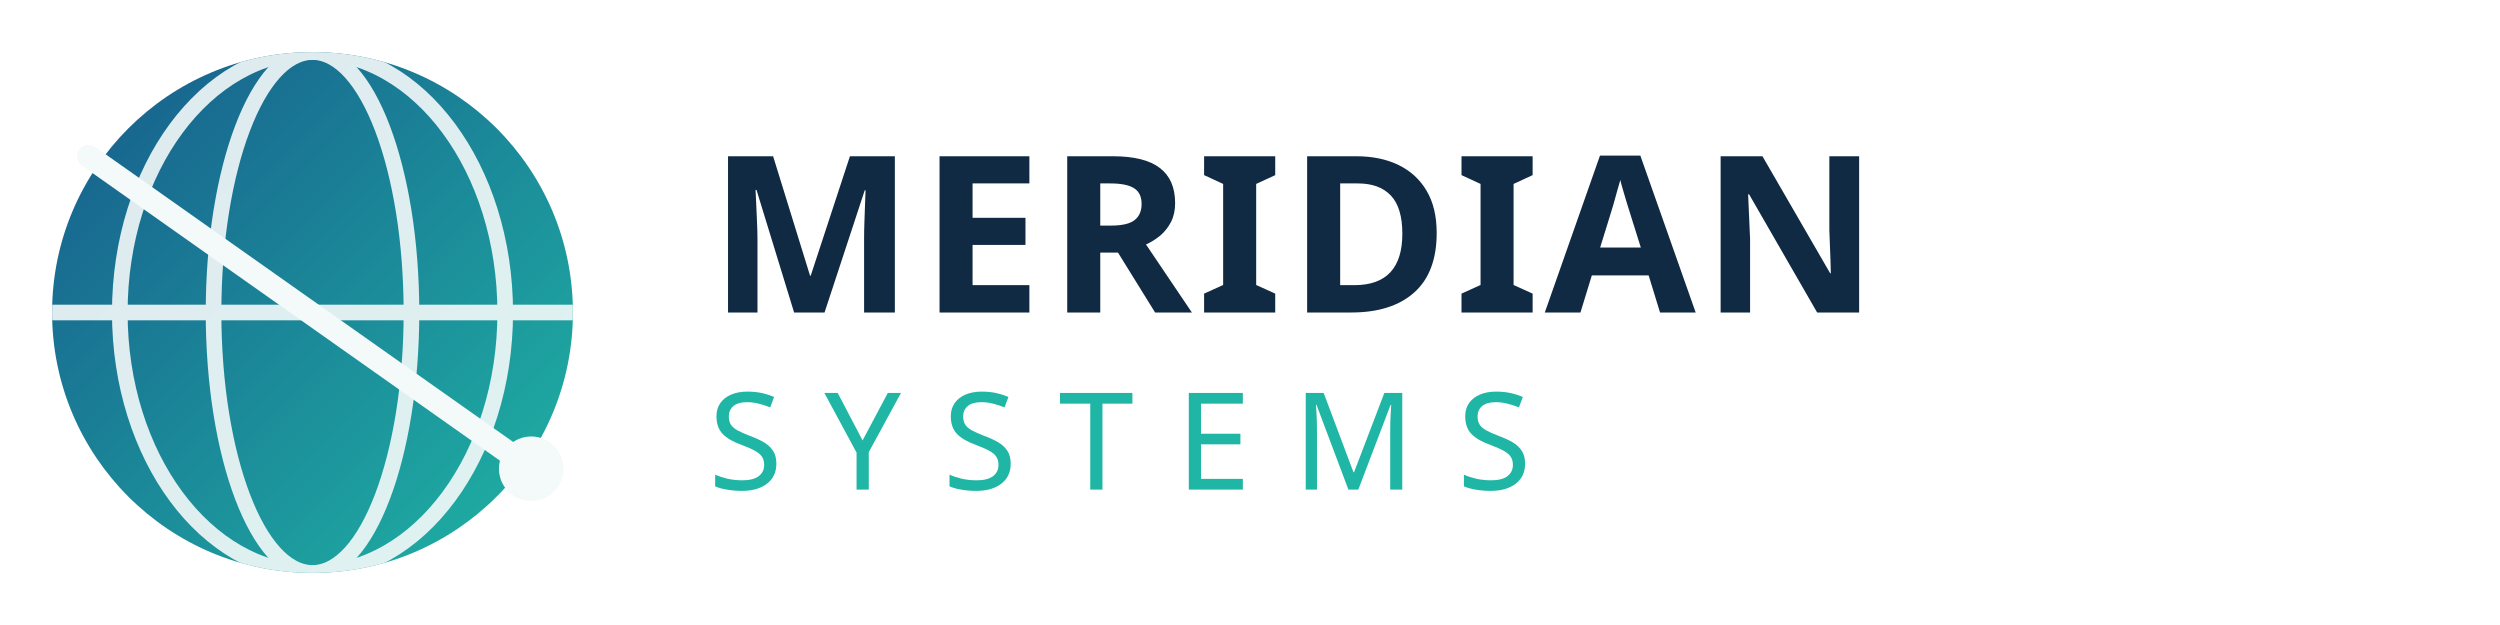
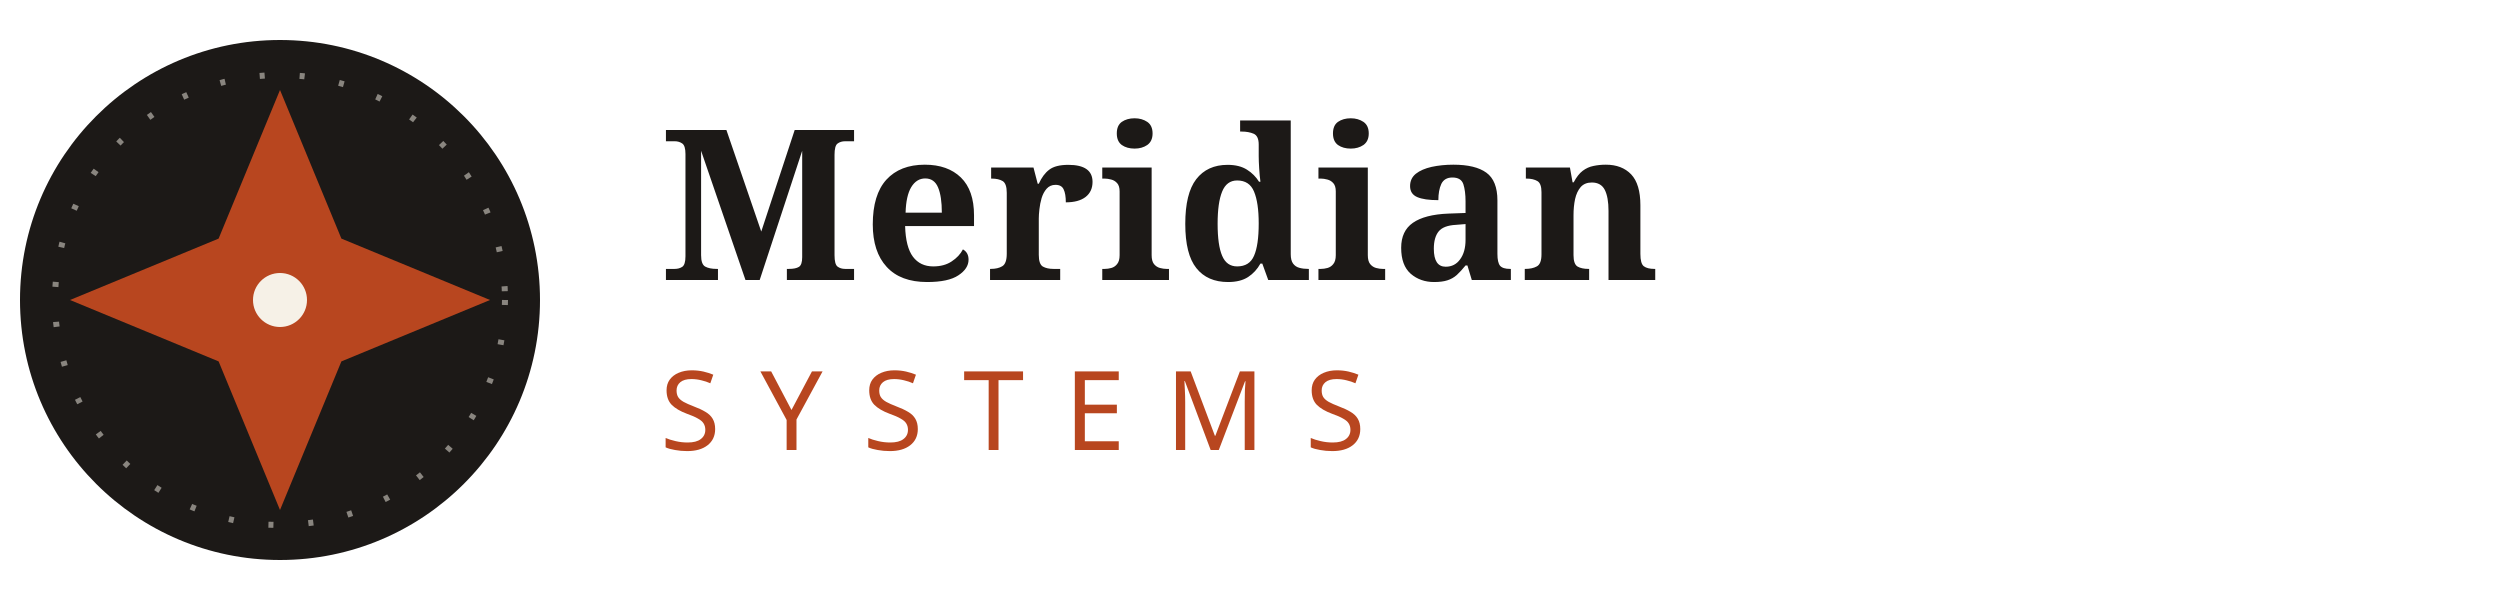
- <svg xmlns="http://www.w3.org/2000/svg" viewBox="0 0 240 60" role="img" aria-label="Meridian Systems">
-   <defs>
-     <linearGradient id="lockupGrad" x1="0%" y1="0%" x2="100%" y2="100%">
-       <stop offset="0%" stop-color="#175A8C" />
-       <stop offset="100%" stop-color="#1FB6A5" />
-     </linearGradient>
-     <clipPath id="lockupClip">
-       <circle cx="30" cy="30" r="25" />
-     </clipPath>
-   </defs>
-   <circle cx="30" cy="30" r="25" fill="url(#lockupGrad)" />
-   <g clip-path="url(#lockupClip)" stroke="#F4FAF9" stroke-width="1.5" fill="none" opacity="0.9">
-     <ellipse cx="30" cy="30" rx="9.5" ry="25" />
-     <ellipse cx="30" cy="30" rx="18.5" ry="25" />
-     <line x1="5" y1="30" x2="55" y2="30" />
-   </g>
-   <line x1="8.5" y1="15" x2="51" y2="45" stroke="#F4FAF9" stroke-width="2.2" stroke-linecap="round" />
-   <circle cx="51" cy="45" r="3.1" fill="#F4FAF9" />
-   <text x="68" y="30" font-family="'Poppins','Segoe UI',sans-serif" font-size="21" font-weight="700" fill="#102A43" letter-spacing="0.5">MERIDIAN</text>
-   <text x="68" y="47" font-family="'Poppins','Segoe UI',sans-serif" font-size="13" font-weight="500" fill="#1FB6A5" letter-spacing="4">SYSTEMS</text>
+ <svg xmlns="http://www.w3.org/2000/svg" viewBox="0 0 250 60" role="img" aria-label="Meridian Systems">
+   <circle cx="28" cy="30" r="26" fill="#1C1917" />
+   <circle cx="28" cy="30" r="22.5" fill="none" stroke="#F6F1E7" stroke-width="0.6" stroke-dasharray="0.5 3.5" opacity="0.5" />
+   <path d="M28,9 L34.14,23.86 L49,30 L34.14,36.14 L28,51 L21.86,36.14 L7,30 L21.86,23.86 Z" fill="#B8461F" />
+   <circle cx="28" cy="30" r="2.7" fill="#F6F1E7" />
+   <text x="66" y="28" font-family="'Fraunces','Georgia',serif" font-size="21" font-weight="600" fill="#1C1917" letter-spacing="0.3">Meridian</text>
+   <text x="66" y="45" font-family="'IBM Plex Sans','Segoe UI',sans-serif" font-size="11" font-weight="500" fill="#B8461F" letter-spacing="4">SYSTEMS</text>
</svg>
